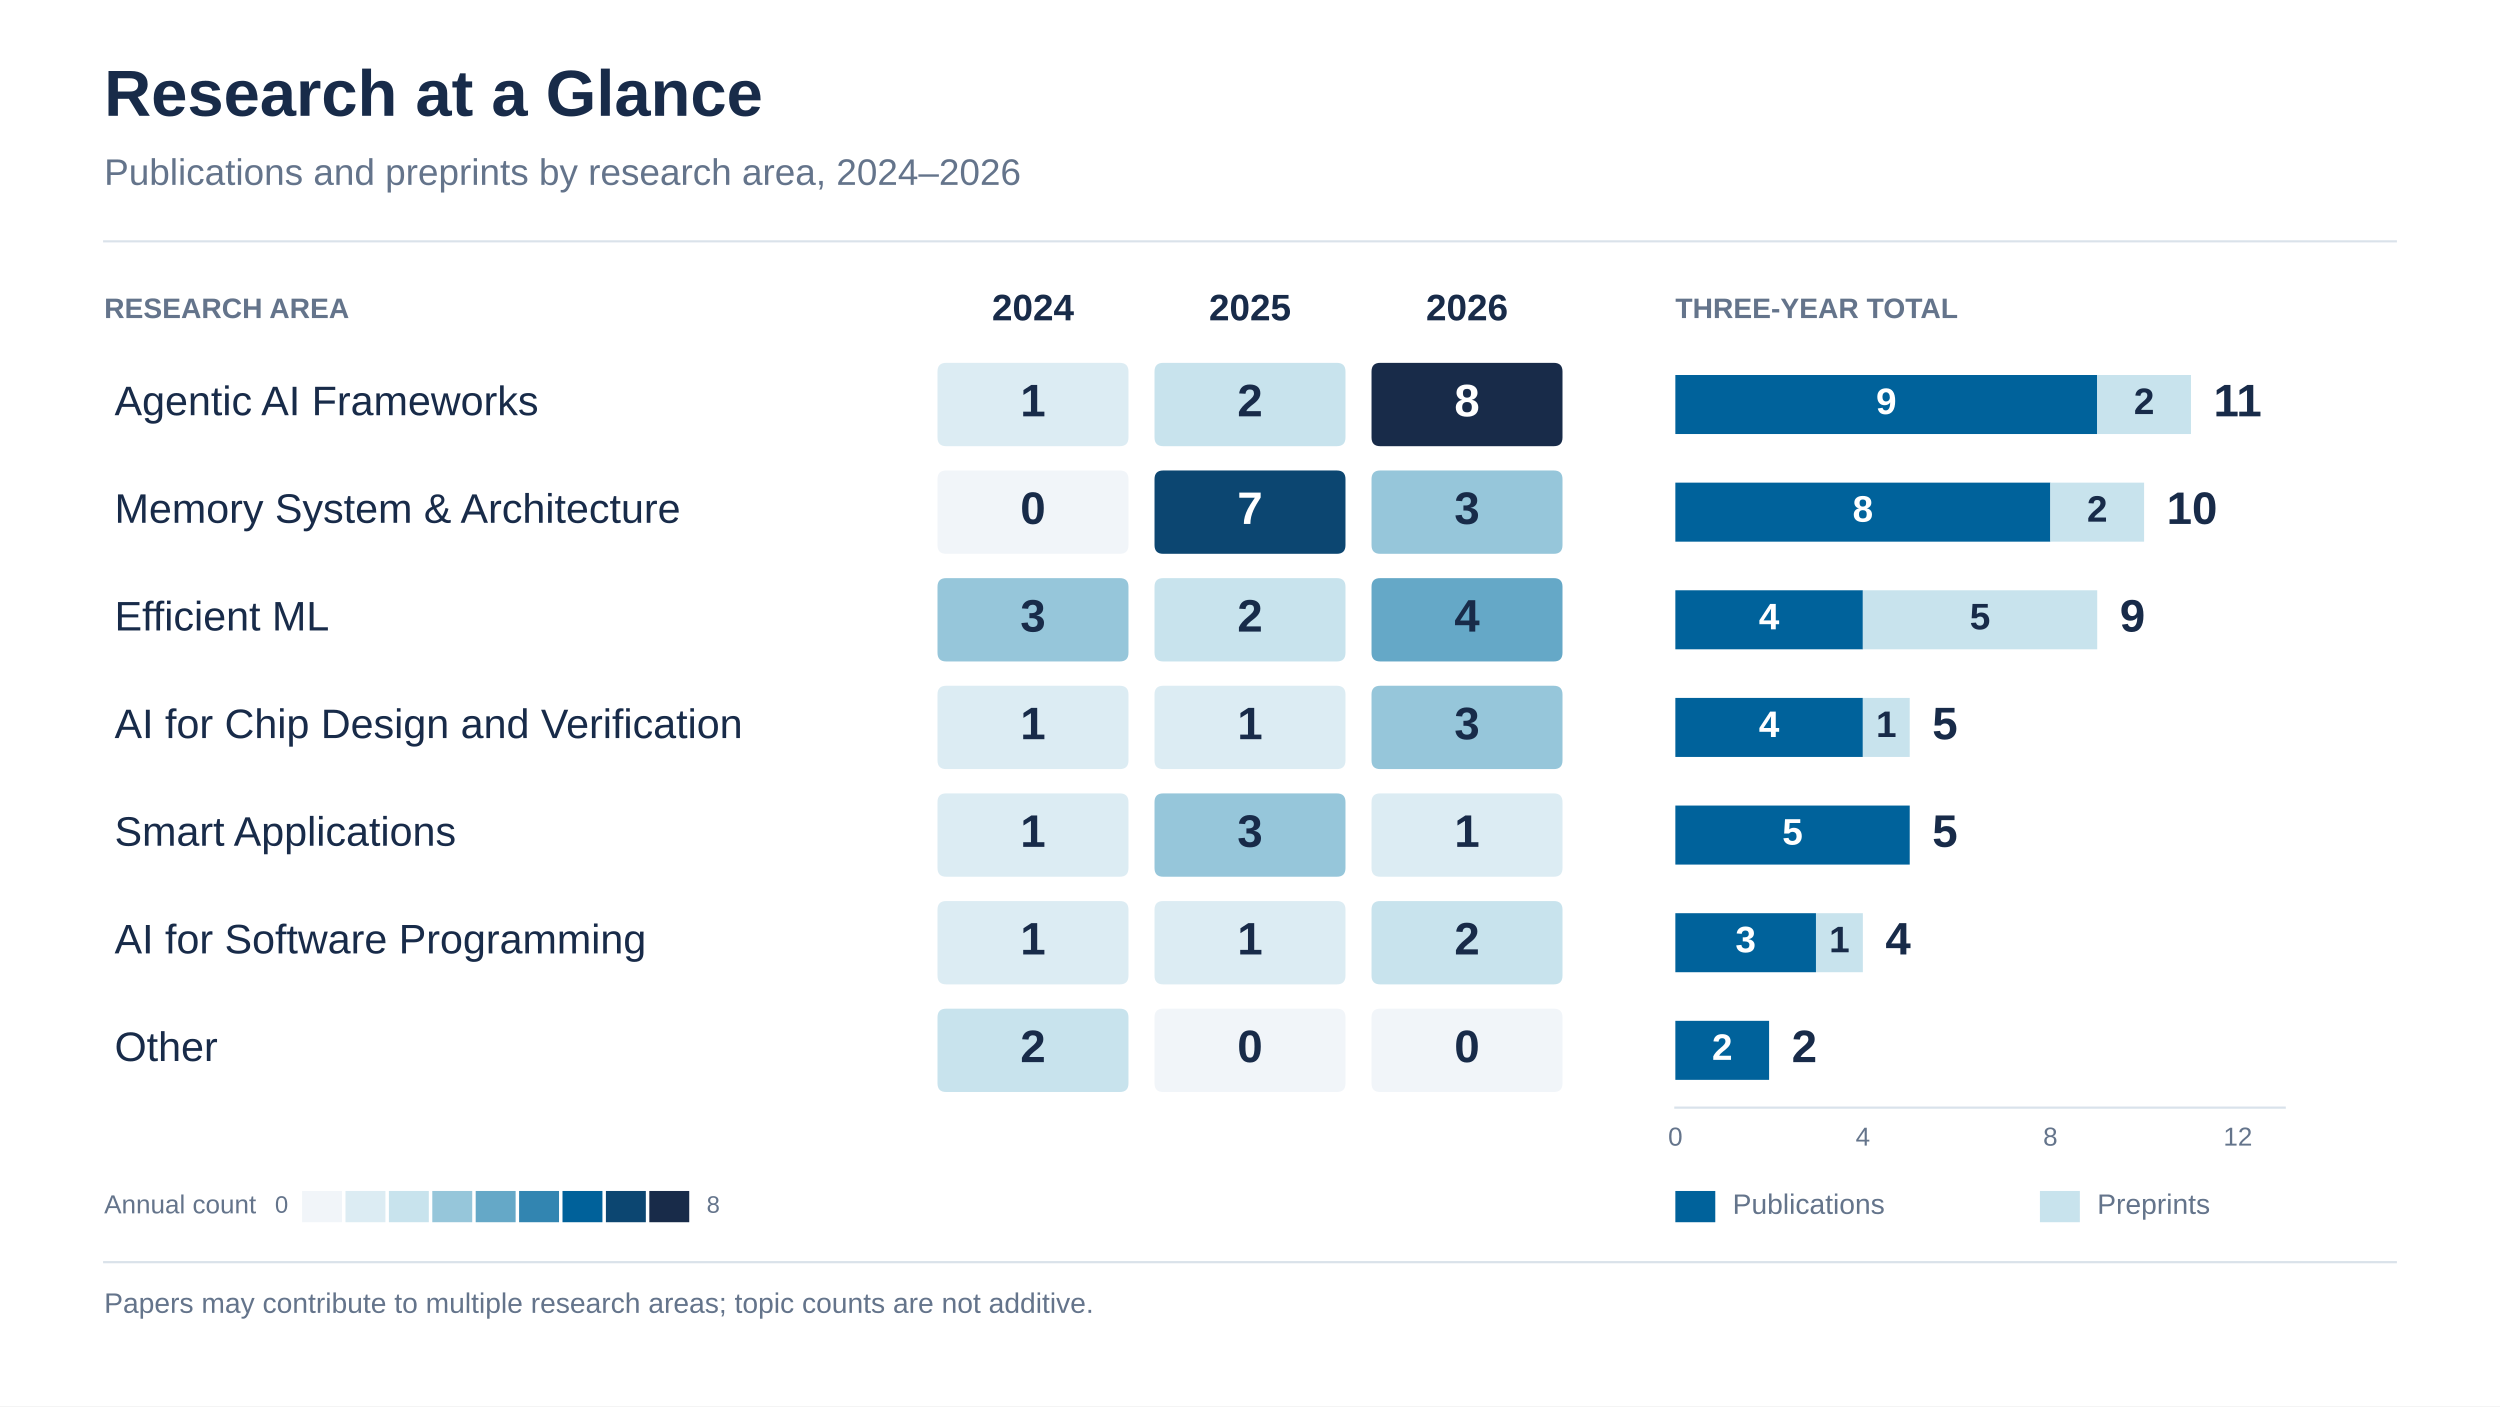
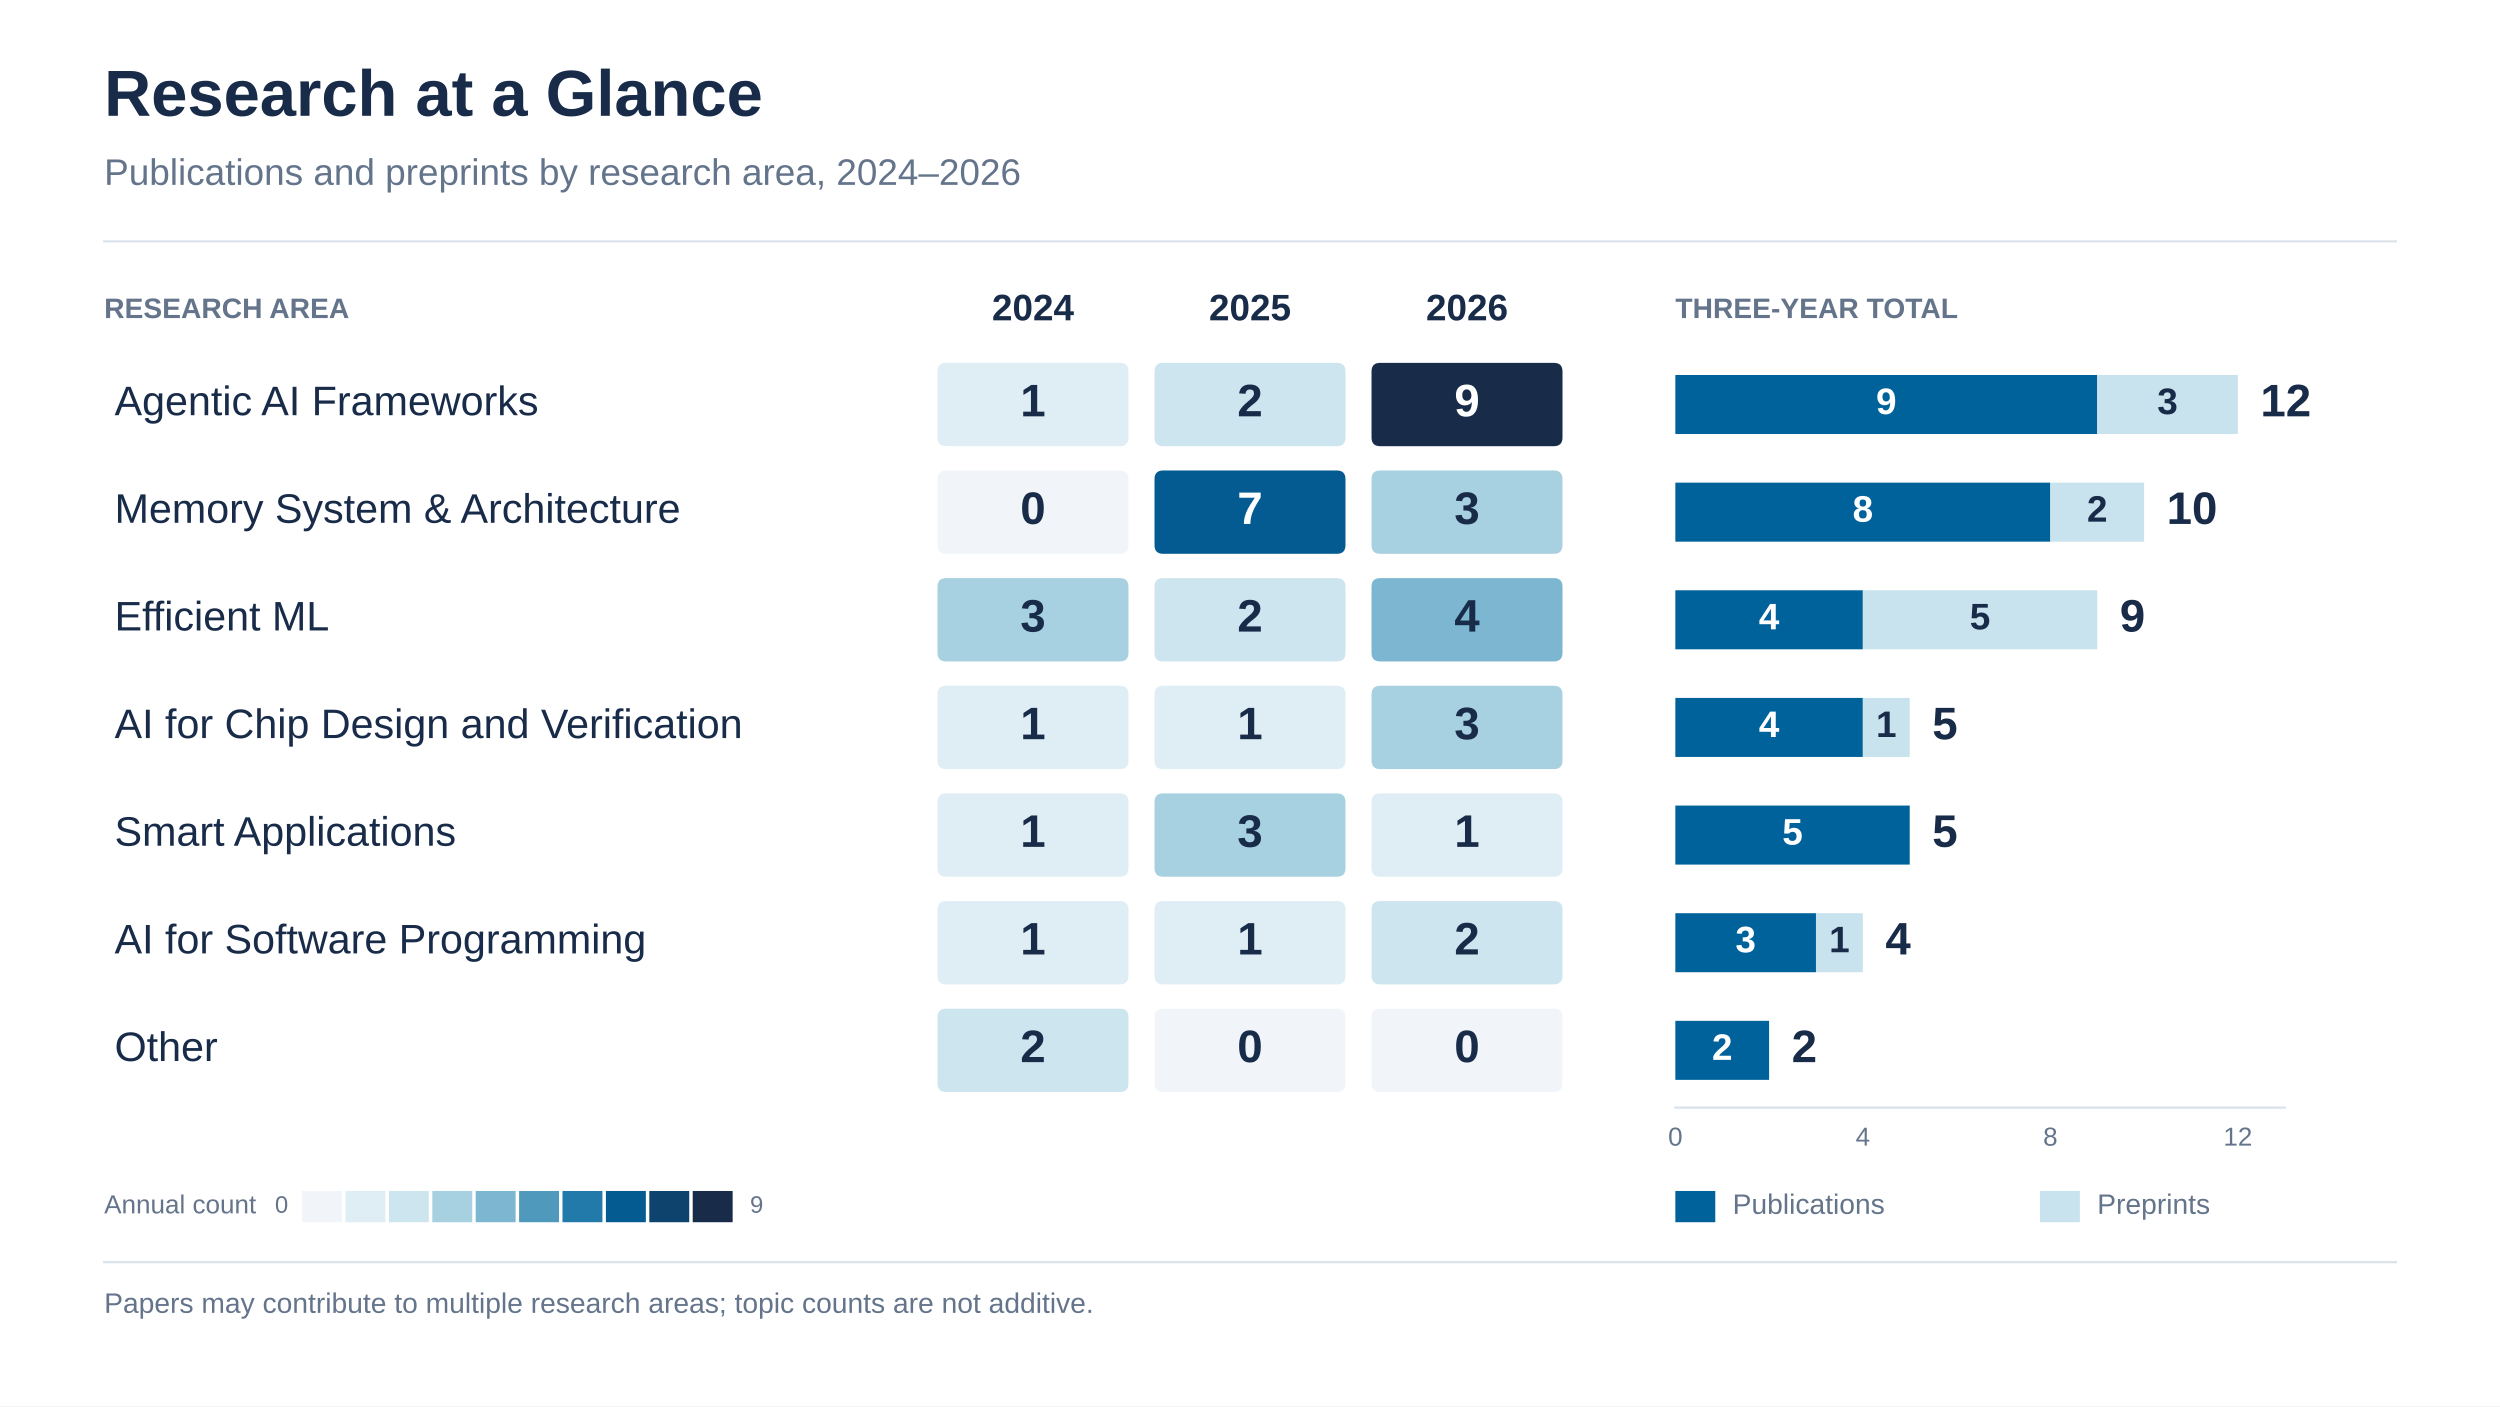
<svg xmlns="http://www.w3.org/2000/svg" width="1152pt" height="648pt" viewBox="0 0 1152 648" version="1.1">
  <defs>
    <style type="text/css">*{stroke-linejoin: round; stroke-linecap: butt}</style>
  </defs>
  <g id="figure_1">
    <g id="patch_1">
      <path d="M 0 648  L 1152 648  L 1152 0  L 0 0  z " style="fill: #ffffff" />
    </g>
    <g id="axes_1">
      <g id="patch_2">
-         <path d="M 436 167.2  L 516 167.2  Q 520 167.2 520 171.2  L 520 201.6  Q 520 205.6 516 205.6  L 436 205.6  Q 432 205.6 432 201.6  L 432 171.2  Q 432 167.2 436 167.2  z " clip-path="url(#pf857beab0b)" style="fill: #dcecf3" />
+         <path d="M 436 167.2  L 516 167.2  Q 520 167.2 520 171.2  L 520 201.6  Q 520 205.6 516 205.6  L 436 205.6  Q 432 205.6 432 201.6  L 432 171.2  Q 432 167.2 436 167.2  z " clip-path="url(#p407a67141b)" style="fill: #dfedf4" />
      </g>
      <g id="patch_3">
-         <path d="M 536 167.2  L 616 167.2  Q 620 167.2 620 171.2  L 620 201.6  Q 620 205.6 616 205.6  L 536 205.6  Q 532 205.6 532 201.6  L 532 171.2  Q 532 167.2 536 167.2  z " clip-path="url(#pf857beab0b)" style="fill: #c8e3ed" />
+         <path d="M 536 167.2  L 616 167.2  Q 620 167.2 620 171.2  L 620 201.6  Q 620 205.6 616 205.6  L 536 205.6  Q 532 205.6 532 201.6  L 532 171.2  Q 532 167.2 536 167.2  z " clip-path="url(#p407a67141b)" style="fill: #cde5ee" />
      </g>
      <g id="patch_4">
-         <path d="M 636 167.2  L 716 167.2  Q 720 167.2 720 171.2  L 720 201.6  Q 720 205.6 716 205.6  L 636 205.6  Q 632 205.6 632 201.6  L 632 171.2  Q 632 167.2 636 167.2  z " clip-path="url(#pf857beab0b)" style="fill: #182b49" />
+         <path d="M 636 167.2  L 716 167.2  Q 720 167.2 720 171.2  L 720 201.6  Q 720 205.6 716 205.6  L 636 205.6  Q 632 205.6 632 201.6  L 632 171.2  Q 632 167.2 636 167.2  z " clip-path="url(#p407a67141b)" style="fill: #182b49" />
      </g>
      <g id="patch_5">
-         <path d="M 772 172.8  L 966.4 172.8  L 966.4 200  L 772 200  z " clip-path="url(#pf857beab0b)" style="fill: #00629b" />
+         <path d="M 772 172.8  L 966.4 172.8  L 966.4 200  L 772 200  z " clip-path="url(#p407a67141b)" style="fill: #00629b" />
      </g>
      <g id="patch_6">
-         <path d="M 966.4 172.8  L 1009.6 172.8  L 1009.6 200  L 966.4 200  z " clip-path="url(#pf857beab0b)" style="fill: #c8e3ed" />
+         <path d="M 966.4 172.8  L 1031.2 172.8  L 1031.2 200  L 966.4 200  z " clip-path="url(#p407a67141b)" style="fill: #c8e3ed" />
      </g>
      <g id="patch_7">
-         <path d="M 436 216.8  L 516 216.8  Q 520 216.8 520 220.8  L 520 251.2  Q 520 255.2 516 255.2  L 436 255.2  Q 432 255.2 432 251.2  L 432 220.8  Q 432 216.8 436 216.8  z " clip-path="url(#pf857beab0b)" style="fill: #f1f5f9" />
+         <path d="M 436 216.8  L 516 216.8  Q 520 216.8 520 220.8  L 520 251.2  Q 520 255.2 516 255.2  L 436 255.2  Q 432 255.2 432 251.2  L 432 220.8  Q 432 216.8 436 216.8  z " clip-path="url(#p407a67141b)" style="fill: #f1f5f9" />
      </g>
      <g id="patch_8">
-         <path d="M 536 216.8  L 616 216.8  Q 620 216.8 620 220.8  L 620 251.2  Q 620 255.2 616 255.2  L 536 255.2  Q 532 255.2 532 251.2  L 532 220.8  Q 532 216.8 536 216.8  z " clip-path="url(#pf857beab0b)" style="fill: #0c4671" />
+         <path d="M 536 216.8  L 616 216.8  Q 620 216.8 620 220.8  L 620 251.2  Q 620 255.2 616 255.2  L 536 255.2  Q 532 255.2 532 251.2  L 532 220.8  Q 532 216.8 536 216.8  z " clip-path="url(#p407a67141b)" style="fill: #035b91" />
      </g>
      <g id="patch_9">
-         <path d="M 636 216.8  L 716 216.8  Q 720 216.8 720 220.8  L 720 251.2  Q 720 255.2 716 255.2  L 636 255.2  Q 632 255.2 632 251.2  L 632 220.8  Q 632 216.8 636 216.8  z " clip-path="url(#pf857beab0b)" style="fill: #96c6da" />
+         <path d="M 636 216.8  L 716 216.8  Q 720 216.8 720 220.8  L 720 251.2  Q 720 255.2 716 255.2  L 636 255.2  Q 632 255.2 632 251.2  L 632 220.8  Q 632 216.8 636 216.8  z " clip-path="url(#p407a67141b)" style="fill: #a7d0e0" />
      </g>
      <g id="patch_10">
-         <path d="M 772 222.4  L 944.8 222.4  L 944.8 249.6  L 772 249.6  z " clip-path="url(#pf857beab0b)" style="fill: #00629b" />
+         <path d="M 772 222.4  L 944.8 222.4  L 944.8 249.6  L 772 249.6  z " clip-path="url(#p407a67141b)" style="fill: #00629b" />
      </g>
      <g id="patch_11">
-         <path d="M 944.8 222.4  L 988 222.4  L 988 249.6  L 944.8 249.6  z " clip-path="url(#pf857beab0b)" style="fill: #c8e3ed" />
+         <path d="M 944.8 222.4  L 988 222.4  L 988 249.6  L 944.8 249.6  z " clip-path="url(#p407a67141b)" style="fill: #c8e3ed" />
      </g>
      <g id="patch_12">
-         <path d="M 436 266.4  L 516 266.4  Q 520 266.4 520 270.4  L 520 300.8  Q 520 304.8 516 304.8  L 436 304.8  Q 432 304.8 432 300.8  L 432 270.4  Q 432 266.4 436 266.4  z " clip-path="url(#pf857beab0b)" style="fill: #96c6da" />
+         <path d="M 436 266.4  L 516 266.4  Q 520 266.4 520 270.4  L 520 300.8  Q 520 304.8 516 304.8  L 436 304.8  Q 432 304.8 432 300.8  L 432 270.4  Q 432 266.4 436 266.4  z " clip-path="url(#p407a67141b)" style="fill: #a7d0e0" />
      </g>
      <g id="patch_13">
-         <path d="M 536 266.4  L 616 266.4  Q 620 266.4 620 270.4  L 620 300.8  Q 620 304.8 616 304.8  L 536 304.8  Q 532 304.8 532 300.8  L 532 270.4  Q 532 266.4 536 266.4  z " clip-path="url(#pf857beab0b)" style="fill: #c8e3ed" />
+         <path d="M 536 266.4  L 616 266.4  Q 620 266.4 620 270.4  L 620 300.8  Q 620 304.8 616 304.8  L 536 304.8  Q 532 304.8 532 300.8  L 532 270.4  Q 532 266.4 536 266.4  z " clip-path="url(#p407a67141b)" style="fill: #cde5ee" />
      </g>
      <g id="patch_14">
-         <path d="M 636 266.4  L 716 266.4  Q 720 266.4 720 270.4  L 720 300.8  Q 720 304.8 716 304.8  L 636 304.8  Q 632 304.8 632 300.8  L 632 270.4  Q 632 266.4 636 266.4  z " clip-path="url(#pf857beab0b)" style="fill: #65a8c7" />
+         <path d="M 636 266.4  L 716 266.4  Q 720 266.4 720 270.4  L 720 300.8  Q 720 304.8 716 304.8  L 636 304.8  Q 632 304.8 632 300.8  L 632 270.4  Q 632 266.4 636 266.4  z " clip-path="url(#p407a67141b)" style="fill: #7cb6d0" />
      </g>
      <g id="patch_15">
-         <path d="M 772 272  L 858.4 272  L 858.4 299.2  L 772 299.2  z " clip-path="url(#pf857beab0b)" style="fill: #00629b" />
+         <path d="M 772 272  L 858.4 272  L 858.4 299.2  L 772 299.2  z " clip-path="url(#p407a67141b)" style="fill: #00629b" />
      </g>
      <g id="patch_16">
-         <path d="M 858.4 272  L 966.4 272  L 966.4 299.2  L 858.4 299.2  z " clip-path="url(#pf857beab0b)" style="fill: #c8e3ed" />
+         <path d="M 858.4 272  L 966.4 272  L 966.4 299.2  L 858.4 299.2  z " clip-path="url(#p407a67141b)" style="fill: #c8e3ed" />
      </g>
      <g id="patch_17">
-         <path d="M 436 316  L 516 316  Q 520 316 520 320  L 520 350.4  Q 520 354.4 516 354.4  L 436 354.4  Q 432 354.4 432 350.4  L 432 320  Q 432 316 436 316  z " clip-path="url(#pf857beab0b)" style="fill: #dcecf3" />
+         <path d="M 436 316  L 516 316  Q 520 316 520 320  L 520 350.4  Q 520 354.4 516 354.4  L 436 354.4  Q 432 354.4 432 350.4  L 432 320  Q 432 316 436 316  z " clip-path="url(#p407a67141b)" style="fill: #dfedf4" />
      </g>
      <g id="patch_18">
-         <path d="M 536 316  L 616 316  Q 620 316 620 320  L 620 350.4  Q 620 354.4 616 354.4  L 536 354.4  Q 532 354.4 532 350.4  L 532 320  Q 532 316 536 316  z " clip-path="url(#pf857beab0b)" style="fill: #dcecf3" />
+         <path d="M 536 316  L 616 316  Q 620 316 620 320  L 620 350.4  Q 620 354.4 616 354.4  L 536 354.4  Q 532 354.4 532 350.4  L 532 320  Q 532 316 536 316  z " clip-path="url(#p407a67141b)" style="fill: #dfedf4" />
      </g>
      <g id="patch_19">
-         <path d="M 636 316  L 716 316  Q 720 316 720 320  L 720 350.4  Q 720 354.4 716 354.4  L 636 354.4  Q 632 354.4 632 350.4  L 632 320  Q 632 316 636 316  z " clip-path="url(#pf857beab0b)" style="fill: #96c6da" />
+         <path d="M 636 316  L 716 316  Q 720 316 720 320  L 720 350.4  Q 720 354.4 716 354.4  L 636 354.4  Q 632 354.4 632 350.4  L 632 320  Q 632 316 636 316  z " clip-path="url(#p407a67141b)" style="fill: #a7d0e0" />
      </g>
      <g id="patch_20">
-         <path d="M 772 321.6  L 858.4 321.6  L 858.4 348.8  L 772 348.8  z " clip-path="url(#pf857beab0b)" style="fill: #00629b" />
+         <path d="M 772 321.6  L 858.4 321.6  L 858.4 348.8  L 772 348.8  z " clip-path="url(#p407a67141b)" style="fill: #00629b" />
      </g>
      <g id="patch_21">
-         <path d="M 858.4 321.6  L 880 321.6  L 880 348.8  L 858.4 348.8  z " clip-path="url(#pf857beab0b)" style="fill: #c8e3ed" />
+         <path d="M 858.4 321.6  L 880 321.6  L 880 348.8  L 858.4 348.8  z " clip-path="url(#p407a67141b)" style="fill: #c8e3ed" />
      </g>
      <g id="patch_22">
-         <path d="M 436 365.6  L 516 365.6  Q 520 365.6 520 369.6  L 520 400  Q 520 404 516 404  L 436 404  Q 432 404 432 400  L 432 369.6  Q 432 365.6 436 365.6  z " clip-path="url(#pf857beab0b)" style="fill: #dcecf3" />
+         <path d="M 436 365.6  L 516 365.6  Q 520 365.6 520 369.6  L 520 400  Q 520 404 516 404  L 436 404  Q 432 404 432 400  L 432 369.6  Q 432 365.6 436 365.6  z " clip-path="url(#p407a67141b)" style="fill: #dfedf4" />
      </g>
      <g id="patch_23">
-         <path d="M 536 365.6  L 616 365.6  Q 620 365.6 620 369.6  L 620 400  Q 620 404 616 404  L 536 404  Q 532 404 532 400  L 532 369.6  Q 532 365.6 536 365.6  z " clip-path="url(#pf857beab0b)" style="fill: #96c6da" />
+         <path d="M 536 365.6  L 616 365.6  Q 620 365.6 620 369.6  L 620 400  Q 620 404 616 404  L 536 404  Q 532 404 532 400  L 532 369.6  Q 532 365.6 536 365.6  z " clip-path="url(#p407a67141b)" style="fill: #a7d0e0" />
      </g>
      <g id="patch_24">
-         <path d="M 636 365.6  L 716 365.6  Q 720 365.6 720 369.6  L 720 400  Q 720 404 716 404  L 636 404  Q 632 404 632 400  L 632 369.6  Q 632 365.6 636 365.6  z " clip-path="url(#pf857beab0b)" style="fill: #dcecf3" />
+         <path d="M 636 365.6  L 716 365.6  Q 720 365.6 720 369.6  L 720 400  Q 720 404 716 404  L 636 404  Q 632 404 632 400  L 632 369.6  Q 632 365.6 636 365.6  z " clip-path="url(#p407a67141b)" style="fill: #dfedf4" />
      </g>
      <g id="patch_25">
-         <path d="M 772 371.2  L 880 371.2  L 880 398.4  L 772 398.4  z " clip-path="url(#pf857beab0b)" style="fill: #00629b" />
+         <path d="M 772 371.2  L 880 371.2  L 880 398.4  L 772 398.4  z " clip-path="url(#p407a67141b)" style="fill: #00629b" />
      </g>
      <g id="patch_26">
-         <path d="M 436 415.2  L 516 415.2  Q 520 415.2 520 419.2  L 520 449.6  Q 520 453.6 516 453.6  L 436 453.6  Q 432 453.6 432 449.6  L 432 419.2  Q 432 415.2 436 415.2  z " clip-path="url(#pf857beab0b)" style="fill: #dcecf3" />
+         <path d="M 436 415.2  L 516 415.2  Q 520 415.2 520 419.2  L 520 449.6  Q 520 453.6 516 453.6  L 436 453.6  Q 432 453.6 432 449.6  L 432 419.2  Q 432 415.2 436 415.2  z " clip-path="url(#p407a67141b)" style="fill: #dfedf4" />
      </g>
      <g id="patch_27">
-         <path d="M 536 415.2  L 616 415.2  Q 620 415.2 620 419.2  L 620 449.6  Q 620 453.6 616 453.6  L 536 453.6  Q 532 453.6 532 449.6  L 532 419.2  Q 532 415.2 536 415.2  z " clip-path="url(#pf857beab0b)" style="fill: #dcecf3" />
+         <path d="M 536 415.2  L 616 415.2  Q 620 415.2 620 419.2  L 620 449.6  Q 620 453.6 616 453.6  L 536 453.6  Q 532 453.6 532 449.6  L 532 419.2  Q 532 415.2 536 415.2  z " clip-path="url(#p407a67141b)" style="fill: #dfedf4" />
      </g>
      <g id="patch_28">
-         <path d="M 636 415.2  L 716 415.2  Q 720 415.2 720 419.2  L 720 449.6  Q 720 453.6 716 453.6  L 636 453.6  Q 632 453.6 632 449.6  L 632 419.2  Q 632 415.2 636 415.2  z " clip-path="url(#pf857beab0b)" style="fill: #c8e3ed" />
+         <path d="M 636 415.2  L 716 415.2  Q 720 415.2 720 419.2  L 720 449.6  Q 720 453.6 716 453.6  L 636 453.6  Q 632 453.6 632 449.6  L 632 419.2  Q 632 415.2 636 415.2  z " clip-path="url(#p407a67141b)" style="fill: #cde5ee" />
      </g>
      <g id="patch_29">
-         <path d="M 772 420.8  L 836.8 420.8  L 836.8 448  L 772 448  z " clip-path="url(#pf857beab0b)" style="fill: #00629b" />
+         <path d="M 772 420.8  L 836.8 420.8  L 836.8 448  L 772 448  z " clip-path="url(#p407a67141b)" style="fill: #00629b" />
      </g>
      <g id="patch_30">
-         <path d="M 836.8 420.8  L 858.4 420.8  L 858.4 448  L 836.8 448  z " clip-path="url(#pf857beab0b)" style="fill: #c8e3ed" />
+         <path d="M 836.8 420.8  L 858.4 420.8  L 858.4 448  L 836.8 448  z " clip-path="url(#p407a67141b)" style="fill: #c8e3ed" />
      </g>
      <g id="patch_31">
-         <path d="M 436 464.8  L 516 464.8  Q 520 464.8 520 468.8  L 520 499.2  Q 520 503.2 516 503.2  L 436 503.2  Q 432 503.2 432 499.2  L 432 468.8  Q 432 464.8 436 464.8  z " clip-path="url(#pf857beab0b)" style="fill: #c8e3ed" />
+         <path d="M 436 464.8  L 516 464.8  Q 520 464.8 520 468.8  L 520 499.2  Q 520 503.2 516 503.2  L 436 503.2  Q 432 503.2 432 499.2  L 432 468.8  Q 432 464.8 436 464.8  z " clip-path="url(#p407a67141b)" style="fill: #cde5ee" />
      </g>
      <g id="patch_32">
-         <path d="M 536 464.8  L 616 464.8  Q 620 464.8 620 468.8  L 620 499.2  Q 620 503.2 616 503.2  L 536 503.2  Q 532 503.2 532 499.2  L 532 468.8  Q 532 464.8 536 464.8  z " clip-path="url(#pf857beab0b)" style="fill: #f1f5f9" />
+         <path d="M 536 464.8  L 616 464.8  Q 620 464.8 620 468.8  L 620 499.2  Q 620 503.2 616 503.2  L 536 503.2  Q 532 503.2 532 499.2  L 532 468.8  Q 532 464.8 536 464.8  z " clip-path="url(#p407a67141b)" style="fill: #f1f5f9" />
      </g>
      <g id="patch_33">
-         <path d="M 636 464.8  L 716 464.8  Q 720 464.8 720 468.8  L 720 499.2  Q 720 503.2 716 503.2  L 636 503.2  Q 632 503.2 632 499.2  L 632 468.8  Q 632 464.8 636 464.8  z " clip-path="url(#pf857beab0b)" style="fill: #f1f5f9" />
+         <path d="M 636 464.8  L 716 464.8  Q 720 464.8 720 468.8  L 720 499.2  Q 720 503.2 716 503.2  L 636 503.2  Q 632 503.2 632 499.2  L 632 468.8  Q 632 464.8 636 464.8  z " clip-path="url(#p407a67141b)" style="fill: #f1f5f9" />
      </g>
      <g id="patch_34">
-         <path d="M 772 470.4  L 815.2 470.4  L 815.2 497.6  L 772 497.6  z " clip-path="url(#pf857beab0b)" style="fill: #00629b" />
+         <path d="M 772 470.4  L 815.2 470.4  L 815.2 497.6  L 772 497.6  z " clip-path="url(#p407a67141b)" style="fill: #00629b" />
      </g>
      <g id="patch_35">
-         <path d="M 139.2 548.8  L 157.6 548.8  L 157.6 563.2  L 139.2 563.2  z " clip-path="url(#pf857beab0b)" style="fill: #f1f5f9" />
+         <path d="M 139.2 548.8  L 157.6 548.8  L 157.6 563.2  L 139.2 563.2  z " clip-path="url(#p407a67141b)" style="fill: #f1f5f9" />
      </g>
      <g id="patch_36">
-         <path d="M 159.2 548.8  L 177.6 548.8  L 177.6 563.2  L 159.2 563.2  z " clip-path="url(#pf857beab0b)" style="fill: #dcecf3" />
+         <path d="M 159.2 548.8  L 177.6 548.8  L 177.6 563.2  L 159.2 563.2  z " clip-path="url(#p407a67141b)" style="fill: #dfedf4" />
      </g>
      <g id="patch_37">
-         <path d="M 179.2 548.8  L 197.6 548.8  L 197.6 563.2  L 179.2 563.2  z " clip-path="url(#pf857beab0b)" style="fill: #c8e3ed" />
+         <path d="M 179.2 548.8  L 197.6 548.8  L 197.6 563.2  L 179.2 563.2  z " clip-path="url(#p407a67141b)" style="fill: #cde5ee" />
      </g>
      <g id="patch_38">
-         <path d="M 199.2 548.8  L 217.6 548.8  L 217.6 563.2  L 199.2 563.2  z " clip-path="url(#pf857beab0b)" style="fill: #96c6da" />
+         <path d="M 199.2 548.8  L 217.6 548.8  L 217.6 563.2  L 199.2 563.2  z " clip-path="url(#p407a67141b)" style="fill: #a7d0e0" />
      </g>
      <g id="patch_39">
-         <path d="M 219.2 548.8  L 237.6 548.8  L 237.6 563.2  L 219.2 563.2  z " clip-path="url(#pf857beab0b)" style="fill: #65a8c7" />
+         <path d="M 219.2 548.8  L 237.6 548.8  L 237.6 563.2  L 219.2 563.2  z " clip-path="url(#p407a67141b)" style="fill: #7cb6d0" />
      </g>
      <g id="patch_40">
-         <path d="M 239.2 548.8  L 257.6 548.8  L 257.6 563.2  L 239.2 563.2  z " clip-path="url(#pf857beab0b)" style="fill: #3285b1" />
+         <path d="M 239.2 548.8  L 257.6 548.8  L 257.6 563.2  L 239.2 563.2  z " clip-path="url(#p407a67141b)" style="fill: #4f99bd" />
      </g>
      <g id="patch_41">
-         <path d="M 259.2 548.8  L 277.6 548.8  L 277.6 563.2  L 259.2 563.2  z " clip-path="url(#pf857beab0b)" style="fill: #00619a" />
+         <path d="M 259.2 548.8  L 277.6 548.8  L 277.6 563.2  L 259.2 563.2  z " clip-path="url(#p407a67141b)" style="fill: #227aaa" />
      </g>
      <g id="patch_42">
-         <path d="M 279.2 548.8  L 297.6 548.8  L 297.6 563.2  L 279.2 563.2  z " clip-path="url(#pf857beab0b)" style="fill: #0c4671" />
+         <path d="M 279.2 548.8  L 297.6 548.8  L 297.6 563.2  L 279.2 563.2  z " clip-path="url(#p407a67141b)" style="fill: #035b91" />
      </g>
      <g id="patch_43">
-         <path d="M 299.2 548.8  L 317.6 548.8  L 317.6 563.2  L 299.2 563.2  z " clip-path="url(#pf857beab0b)" style="fill: #182b49" />
+         <path d="M 299.2 548.8  L 317.6 548.8  L 317.6 563.2  L 299.2 563.2  z " clip-path="url(#p407a67141b)" style="fill: #0d436d" />
      </g>
      <g id="patch_44">
-         <path d="M 772 548.8  L 790.4 548.8  L 790.4 563.2  L 772 563.2  z " clip-path="url(#pf857beab0b)" style="fill: #00629b" />
+         <path d="M 319.2 548.8  L 337.6 548.8  L 337.6 563.2  L 319.2 563.2  z " clip-path="url(#p407a67141b)" style="fill: #182b49" />
      </g>
      <g id="patch_45">
-         <path d="M 940 548.8  L 958.4 548.8  L 958.4 563.2  L 940 563.2  z " clip-path="url(#pf857beab0b)" style="fill: #c8e3ed" />
+         <path d="M 772 548.8  L 790.4 548.8  L 790.4 563.2  L 772 563.2  z " clip-path="url(#p407a67141b)" style="fill: #00629b" />
+       </g>
+       <g id="patch_46">
+         <path d="M 940 548.8  L 958.4 548.8  L 958.4 563.2  L 940 563.2  z " clip-path="url(#p407a67141b)" style="fill: #c8e3ed" />
      </g>
      <g id="line2d_1">
-         <path d="M 48 111.2  L 1104 111.2  " clip-path="url(#pf857beab0b)" style="fill: none; stroke: #dae2ea; stroke-linecap: square" />
+         <path d="M 48 111.2  L 1104 111.2  " clip-path="url(#p407a67141b)" style="fill: none; stroke: #dae2ea; stroke-linecap: square" />
      </g>
      <g id="line2d_2">
-         <path d="M 772 510.4  L 1052.8 510.4  " clip-path="url(#pf857beab0b)" style="fill: none; stroke: #d9e2eb; stroke-linecap: square" />
+         <path d="M 772 510.4  L 1052.8 510.4  " clip-path="url(#p407a67141b)" style="fill: none; stroke: #d9e2eb; stroke-linecap: square" />
      </g>
      <g id="line2d_3">
-         <path d="M 48 581.6  L 1104 581.6  " clip-path="url(#pf857beab0b)" style="fill: none; stroke: #dae2ea; stroke-linecap: square" />
+         <path d="M 48 581.6  L 1104 581.6  " clip-path="url(#p407a67141b)" style="fill: none; stroke: #dae2ea; stroke-linecap: square" />
      </g>
      <g id="text_1">
        <text style="font-weight: 700; font-size: 30px; font-family: Arial, 'Liberation Sans', sans-serif, sans-serif; text-anchor: start; fill: #182b49" x="48" y="53.358" transform="rotate(-0 48 53.35781)">Research at a Glance</text>
      </g>
      <g id="text_2">
        <text style="font-size: 17px; font-family: Arial, 'Liberation Sans', sans-serif, sans-serif; text-anchor: start; fill: #64748b" x="48" y="85.196" transform="rotate(-0 48 85.19609)">Publications and preprints by research area, 2024–2026</text>
      </g>
      <g id="text_3">
        <text style="font-weight: 700; font-size: 13px; font-family: Arial, 'Liberation Sans', sans-serif, sans-serif; text-anchor: start; fill: #64748b" x="48" y="146.562" transform="rotate(-0 48 146.5617)">RESEARCH AREA</text>
      </g>
      <g id="text_4">
        <text style="font-weight: 700; font-size: 17px; font-family: Arial, 'Liberation Sans', sans-serif, sans-serif; text-anchor: middle; fill: #182b49" x="476" y="147.596" transform="rotate(-0 476 147.5961)">2024</text>
      </g>
      <g id="text_5">
        <text style="font-weight: 700; font-size: 17px; font-family: Arial, 'Liberation Sans', sans-serif, sans-serif; text-anchor: middle; fill: #182b49" x="576" y="147.596" transform="rotate(-0 576 147.5961)">2025</text>
      </g>
      <g id="text_6">
        <text style="font-weight: 700; font-size: 17px; font-family: Arial, 'Liberation Sans', sans-serif, sans-serif; text-anchor: middle; fill: #182b49" x="676" y="147.596" transform="rotate(-0 676 147.5961)">2026</text>
      </g>
      <g id="text_7">
        <text style="font-weight: 700; font-size: 13px; font-family: Arial, 'Liberation Sans', sans-serif, sans-serif; text-anchor: start; fill: #64748b" x="772" y="146.562" transform="rotate(-0 772 146.5617)">THREE-YEAR TOTAL</text>
      </g>
      <g id="text_8">
        <text style="font-size: 19px; font-family: Arial, 'Liberation Sans', sans-serif, sans-serif; text-anchor: start; fill: #182b49" x="52.8" y="191.313" transform="rotate(-0 52.8 191.3133)">Agentic AI Frameworks</text>
      </g>
      <g id="text_9">
        <text style="font-weight: 700; font-size: 21px; font-family: Arial, 'Liberation Sans', sans-serif, sans-serif; text-anchor: middle; fill: #182b49" x="476" y="191.83" transform="rotate(-0 476 191.8305)">1</text>
      </g>
      <g id="text_10">
        <text style="font-weight: 700; font-size: 21px; font-family: Arial, 'Liberation Sans', sans-serif, sans-serif; text-anchor: middle; fill: #182b49" x="576" y="191.83" transform="rotate(-0 576 191.8305)">2</text>
      </g>
      <g id="text_11">
-         <text style="font-weight: 700; font-size: 21px; font-family: Arial, 'Liberation Sans', sans-serif, sans-serif; text-anchor: middle; fill: #ffffff" x="676" y="191.83" transform="rotate(-0 676 191.8305)">8</text>
+         <text style="font-weight: 700; font-size: 21px; font-family: Arial, 'Liberation Sans', sans-serif, sans-serif; text-anchor: middle; fill: #ffffff" x="676" y="191.83" transform="rotate(-0 676 191.8305)">9</text>
      </g>
      <g id="text_12">
        <text style="font-weight: 700; font-size: 17px; font-family: Arial, 'Liberation Sans', sans-serif, sans-serif; text-anchor: middle; fill: #ffffff" x="869.2" y="190.796" transform="rotate(-0 869.2 190.7961)">9</text>
      </g>
      <g id="text_13">
-         <text style="font-weight: 700; font-size: 17px; font-family: Arial, 'Liberation Sans', sans-serif, sans-serif; text-anchor: middle; fill: #182b49" x="988" y="190.796" transform="rotate(-0 988 190.7961)">2</text>
+         <text style="font-weight: 700; font-size: 17px; font-family: Arial, 'Liberation Sans', sans-serif, sans-serif; text-anchor: middle; fill: #182b49" x="998.8" y="190.796" transform="rotate(-0 998.8 190.7961)">3</text>
      </g>
      <g id="text_14">
-         <text style="font-weight: 700; font-size: 21px; font-family: Arial, 'Liberation Sans', sans-serif, sans-serif; text-anchor: start; fill: #182b49" x="1020" y="191.83" transform="rotate(-0 1020 191.8305)">11</text>
+         <text style="font-weight: 700; font-size: 21px; font-family: Arial, 'Liberation Sans', sans-serif, sans-serif; text-anchor: start; fill: #182b49" x="1041.6" y="191.83" transform="rotate(-0 1041.6 191.8305)">12</text>
      </g>
      <g id="text_15">
        <text style="font-size: 19px; font-family: Arial, 'Liberation Sans', sans-serif, sans-serif; text-anchor: start; fill: #182b49" x="52.8" y="240.913" transform="rotate(-0 52.8 240.9133)">Memory System &amp; Architecture</text>
      </g>
      <g id="text_16">
        <text style="font-weight: 700; font-size: 21px; font-family: Arial, 'Liberation Sans', sans-serif, sans-serif; text-anchor: middle; fill: #182b49" x="476" y="241.43" transform="rotate(-0 476 241.4305)">0</text>
      </g>
      <g id="text_17">
        <text style="font-weight: 700; font-size: 21px; font-family: Arial, 'Liberation Sans', sans-serif, sans-serif; text-anchor: middle; fill: #ffffff" x="576" y="241.43" transform="rotate(-0 576 241.4305)">7</text>
      </g>
      <g id="text_18">
        <text style="font-weight: 700; font-size: 21px; font-family: Arial, 'Liberation Sans', sans-serif, sans-serif; text-anchor: middle; fill: #182b49" x="676" y="241.43" transform="rotate(-0 676 241.4305)">3</text>
      </g>
      <g id="text_19">
        <text style="font-weight: 700; font-size: 17px; font-family: Arial, 'Liberation Sans', sans-serif, sans-serif; text-anchor: middle; fill: #ffffff" x="858.4" y="240.396" transform="rotate(-0 858.4 240.3961)">8</text>
      </g>
      <g id="text_20">
        <text style="font-weight: 700; font-size: 17px; font-family: Arial, 'Liberation Sans', sans-serif, sans-serif; text-anchor: middle; fill: #182b49" x="966.4" y="240.396" transform="rotate(-0 966.4 240.3961)">2</text>
      </g>
      <g id="text_21">
        <text style="font-weight: 700; font-size: 21px; font-family: Arial, 'Liberation Sans', sans-serif, sans-serif; text-anchor: start; fill: #182b49" x="998.4" y="241.43" transform="rotate(-0 998.4 241.4305)">10</text>
      </g>
      <g id="text_22">
        <text style="font-size: 19px; font-family: Arial, 'Liberation Sans', sans-serif, sans-serif; text-anchor: start; fill: #182b49" x="52.8" y="290.513" transform="rotate(-0 52.8 290.5133)">Efficient ML</text>
      </g>
      <g id="text_23">
        <text style="font-weight: 700; font-size: 21px; font-family: Arial, 'Liberation Sans', sans-serif, sans-serif; text-anchor: middle; fill: #182b49" x="476" y="291.03" transform="rotate(-0 476 291.0305)">3</text>
      </g>
      <g id="text_24">
        <text style="font-weight: 700; font-size: 21px; font-family: Arial, 'Liberation Sans', sans-serif, sans-serif; text-anchor: middle; fill: #182b49" x="576" y="291.03" transform="rotate(-0 576 291.0305)">2</text>
      </g>
      <g id="text_25">
        <text style="font-weight: 700; font-size: 21px; font-family: Arial, 'Liberation Sans', sans-serif, sans-serif; text-anchor: middle; fill: #182b49" x="676" y="291.03" transform="rotate(-0 676 291.0305)">4</text>
      </g>
      <g id="text_26">
        <text style="font-weight: 700; font-size: 17px; font-family: Arial, 'Liberation Sans', sans-serif, sans-serif; text-anchor: middle; fill: #ffffff" x="815.2" y="289.996" transform="rotate(-0 815.2 289.9961)">4</text>
      </g>
      <g id="text_27">
        <text style="font-weight: 700; font-size: 17px; font-family: Arial, 'Liberation Sans', sans-serif, sans-serif; text-anchor: middle; fill: #182b49" x="912.4" y="289.996" transform="rotate(-0 912.4 289.9961)">5</text>
      </g>
      <g id="text_28">
        <text style="font-weight: 700; font-size: 21px; font-family: Arial, 'Liberation Sans', sans-serif, sans-serif; text-anchor: start; fill: #182b49" x="976.8" y="291.03" transform="rotate(-0 976.8 291.0305)">9</text>
      </g>
      <g id="text_29">
        <text style="font-size: 19px; font-family: Arial, 'Liberation Sans', sans-serif, sans-serif; text-anchor: start; fill: #182b49" x="52.8" y="340.113" transform="rotate(-0 52.8 340.1133)">AI for Chip Design and Verification</text>
      </g>
      <g id="text_30">
        <text style="font-weight: 700; font-size: 21px; font-family: Arial, 'Liberation Sans', sans-serif, sans-serif; text-anchor: middle; fill: #182b49" x="476" y="340.63" transform="rotate(-0 476 340.6305)">1</text>
      </g>
      <g id="text_31">
        <text style="font-weight: 700; font-size: 21px; font-family: Arial, 'Liberation Sans', sans-serif, sans-serif; text-anchor: middle; fill: #182b49" x="576" y="340.63" transform="rotate(-0 576 340.6305)">1</text>
      </g>
      <g id="text_32">
        <text style="font-weight: 700; font-size: 21px; font-family: Arial, 'Liberation Sans', sans-serif, sans-serif; text-anchor: middle; fill: #182b49" x="676" y="340.63" transform="rotate(-0 676 340.6305)">3</text>
      </g>
      <g id="text_33">
        <text style="font-weight: 700; font-size: 17px; font-family: Arial, 'Liberation Sans', sans-serif, sans-serif; text-anchor: middle; fill: #ffffff" x="815.2" y="339.596" transform="rotate(-0 815.2 339.5961)">4</text>
      </g>
      <g id="text_34">
        <text style="font-weight: 700; font-size: 17px; font-family: Arial, 'Liberation Sans', sans-serif, sans-serif; text-anchor: middle; fill: #182b49" x="869.2" y="339.596" transform="rotate(-0 869.2 339.5961)">1</text>
      </g>
      <g id="text_35">
        <text style="font-weight: 700; font-size: 21px; font-family: Arial, 'Liberation Sans', sans-serif, sans-serif; text-anchor: start; fill: #182b49" x="890.4" y="340.63" transform="rotate(-0 890.4 340.6305)">5</text>
      </g>
      <g id="text_36">
        <text style="font-size: 19px; font-family: Arial, 'Liberation Sans', sans-serif, sans-serif; text-anchor: start; fill: #182b49" x="52.8" y="389.713" transform="rotate(-0 52.8 389.7133)">Smart Applications</text>
      </g>
      <g id="text_37">
        <text style="font-weight: 700; font-size: 21px; font-family: Arial, 'Liberation Sans', sans-serif, sans-serif; text-anchor: middle; fill: #182b49" x="476" y="390.23" transform="rotate(-0 476 390.2305)">1</text>
      </g>
      <g id="text_38">
        <text style="font-weight: 700; font-size: 21px; font-family: Arial, 'Liberation Sans', sans-serif, sans-serif; text-anchor: middle; fill: #182b49" x="576" y="390.23" transform="rotate(-0 576 390.2305)">3</text>
      </g>
      <g id="text_39">
        <text style="font-weight: 700; font-size: 21px; font-family: Arial, 'Liberation Sans', sans-serif, sans-serif; text-anchor: middle; fill: #182b49" x="676" y="390.23" transform="rotate(-0 676 390.2305)">1</text>
      </g>
      <g id="text_40">
        <text style="font-weight: 700; font-size: 17px; font-family: Arial, 'Liberation Sans', sans-serif, sans-serif; text-anchor: middle; fill: #ffffff" x="826" y="389.196" transform="rotate(-0 826 389.1961)">5</text>
      </g>
      <g id="text_41">
        <text style="font-weight: 700; font-size: 21px; font-family: Arial, 'Liberation Sans', sans-serif, sans-serif; text-anchor: start; fill: #182b49" x="890.4" y="390.23" transform="rotate(-0 890.4 390.2305)">5</text>
      </g>
      <g id="text_42">
        <text style="font-size: 19px; font-family: Arial, 'Liberation Sans', sans-serif, sans-serif; text-anchor: start; fill: #182b49" x="52.8" y="439.313" transform="rotate(-0 52.8 439.3133)">AI for Software Programming</text>
      </g>
      <g id="text_43">
        <text style="font-weight: 700; font-size: 21px; font-family: Arial, 'Liberation Sans', sans-serif, sans-serif; text-anchor: middle; fill: #182b49" x="476" y="439.83" transform="rotate(-0 476 439.8305)">1</text>
      </g>
      <g id="text_44">
        <text style="font-weight: 700; font-size: 21px; font-family: Arial, 'Liberation Sans', sans-serif, sans-serif; text-anchor: middle; fill: #182b49" x="576" y="439.83" transform="rotate(-0 576 439.8305)">1</text>
      </g>
      <g id="text_45">
        <text style="font-weight: 700; font-size: 21px; font-family: Arial, 'Liberation Sans', sans-serif, sans-serif; text-anchor: middle; fill: #182b49" x="676" y="439.83" transform="rotate(-0 676 439.8305)">2</text>
      </g>
      <g id="text_46">
        <text style="font-weight: 700; font-size: 17px; font-family: Arial, 'Liberation Sans', sans-serif, sans-serif; text-anchor: middle; fill: #ffffff" x="804.4" y="438.796" transform="rotate(-0 804.4 438.7961)">3</text>
      </g>
      <g id="text_47">
        <text style="font-weight: 700; font-size: 17px; font-family: Arial, 'Liberation Sans', sans-serif, sans-serif; text-anchor: middle; fill: #182b49" x="847.6" y="438.796" transform="rotate(-0 847.6 438.7961)">1</text>
      </g>
      <g id="text_48">
        <text style="font-weight: 700; font-size: 21px; font-family: Arial, 'Liberation Sans', sans-serif, sans-serif; text-anchor: start; fill: #182b49" x="868.8" y="439.83" transform="rotate(-0 868.8 439.8305)">4</text>
      </g>
      <g id="text_49">
        <text style="font-size: 19px; font-family: Arial, 'Liberation Sans', sans-serif, sans-serif; text-anchor: start; fill: #182b49" x="52.8" y="488.913" transform="rotate(-0 52.8 488.9133)">Other</text>
      </g>
      <g id="text_50">
        <text style="font-weight: 700; font-size: 21px; font-family: Arial, 'Liberation Sans', sans-serif, sans-serif; text-anchor: middle; fill: #182b49" x="476" y="489.43" transform="rotate(-0 476 489.4305)">2</text>
      </g>
      <g id="text_51">
        <text style="font-weight: 700; font-size: 21px; font-family: Arial, 'Liberation Sans', sans-serif, sans-serif; text-anchor: middle; fill: #182b49" x="576" y="489.43" transform="rotate(-0 576 489.4305)">0</text>
      </g>
      <g id="text_52">
        <text style="font-weight: 700; font-size: 21px; font-family: Arial, 'Liberation Sans', sans-serif, sans-serif; text-anchor: middle; fill: #182b49" x="676" y="489.43" transform="rotate(-0 676 489.4305)">0</text>
      </g>
      <g id="text_53">
        <text style="font-weight: 700; font-size: 17px; font-family: Arial, 'Liberation Sans', sans-serif, sans-serif; text-anchor: middle; fill: #ffffff" x="793.6" y="488.396" transform="rotate(-0 793.6 488.3961)">2</text>
      </g>
      <g id="text_54">
        <text style="font-weight: 700; font-size: 21px; font-family: Arial, 'Liberation Sans', sans-serif, sans-serif; text-anchor: start; fill: #182b49" x="825.6" y="489.43" transform="rotate(-0 825.6 489.4305)">2</text>
      </g>
      <g id="text_55">
        <text style="font-size: 12px; font-family: Arial, 'Liberation Sans', sans-serif, sans-serif; text-anchor: middle; fill: #64748b" x="772" y="527.903" transform="rotate(-0 772 527.9031)">0</text>
      </g>
      <g id="text_56">
        <text style="font-size: 12px; font-family: Arial, 'Liberation Sans', sans-serif, sans-serif; text-anchor: middle; fill: #64748b" x="858.4" y="527.903" transform="rotate(-0 858.4 527.9031)">4</text>
      </g>
      <g id="text_57">
        <text style="font-size: 12px; font-family: Arial, 'Liberation Sans', sans-serif, sans-serif; text-anchor: middle; fill: #64748b" x="944.8" y="527.903" transform="rotate(-0 944.8 527.9031)">8</text>
      </g>
      <g id="text_58">
        <text style="font-size: 12px; font-family: Arial, 'Liberation Sans', sans-serif, sans-serif; text-anchor: middle; fill: #64748b" x="1031.2" y="527.903" transform="rotate(-0 1031.2 527.9031)">12</text>
      </g>
      <g id="text_59">
        <text style="font-size: 12px; font-family: Arial, 'Liberation Sans', sans-serif, sans-serif; text-anchor: start; fill: #64748b" x="48" y="559.103" transform="rotate(-0 48 559.1031)">Annual count</text>
      </g>
      <g id="text_60">
        <text style="font-size: 11px; font-family: Arial, 'Liberation Sans', sans-serif, sans-serif; text-anchor: end; fill: #64748b" x="132.8" y="558.845" transform="rotate(-0 132.8 558.8445)">0</text>
      </g>
      <g id="text_61">
-         <text style="font-size: 11px; font-family: Arial, 'Liberation Sans', sans-serif, sans-serif; text-anchor: start; fill: #64748b" x="325.6" y="558.845" transform="rotate(-0 325.6 558.8445)">8</text>
+         <text style="font-size: 11px; font-family: Arial, 'Liberation Sans', sans-serif, sans-serif; text-anchor: start; fill: #64748b" x="345.6" y="558.845" transform="rotate(-0 345.6 558.8445)">9</text>
      </g>
      <g id="text_62">
        <text style="font-size: 13px; font-family: Arial, 'Liberation Sans', sans-serif, sans-serif; text-anchor: start; fill: #64748b" x="798.4" y="559.362" transform="rotate(-0 798.4 559.3617)">Publications</text>
      </g>
      <g id="text_63">
        <text style="font-size: 13px; font-family: Arial, 'Liberation Sans', sans-serif, sans-serif; text-anchor: start; fill: #64748b" x="966.4" y="559.362" transform="rotate(-0 966.4 559.3617)">Preprints</text>
      </g>
      <g id="text_64">
        <text style="font-size: 13px; font-family: Arial, 'Liberation Sans', sans-serif, sans-serif; text-anchor: start; fill: #64748b" x="48" y="604.962" transform="rotate(-0 48 604.9617)">Papers may contribute to multiple research areas; topic counts are not additive.</text>
      </g>
    </g>
  </g>
  <defs>
-     <clipPath id="pf857beab0b">
+     <clipPath id="p407a67141b">
      <rect x="0" y="0" width="1152" height="648" />
    </clipPath>
  </defs>
</svg>
